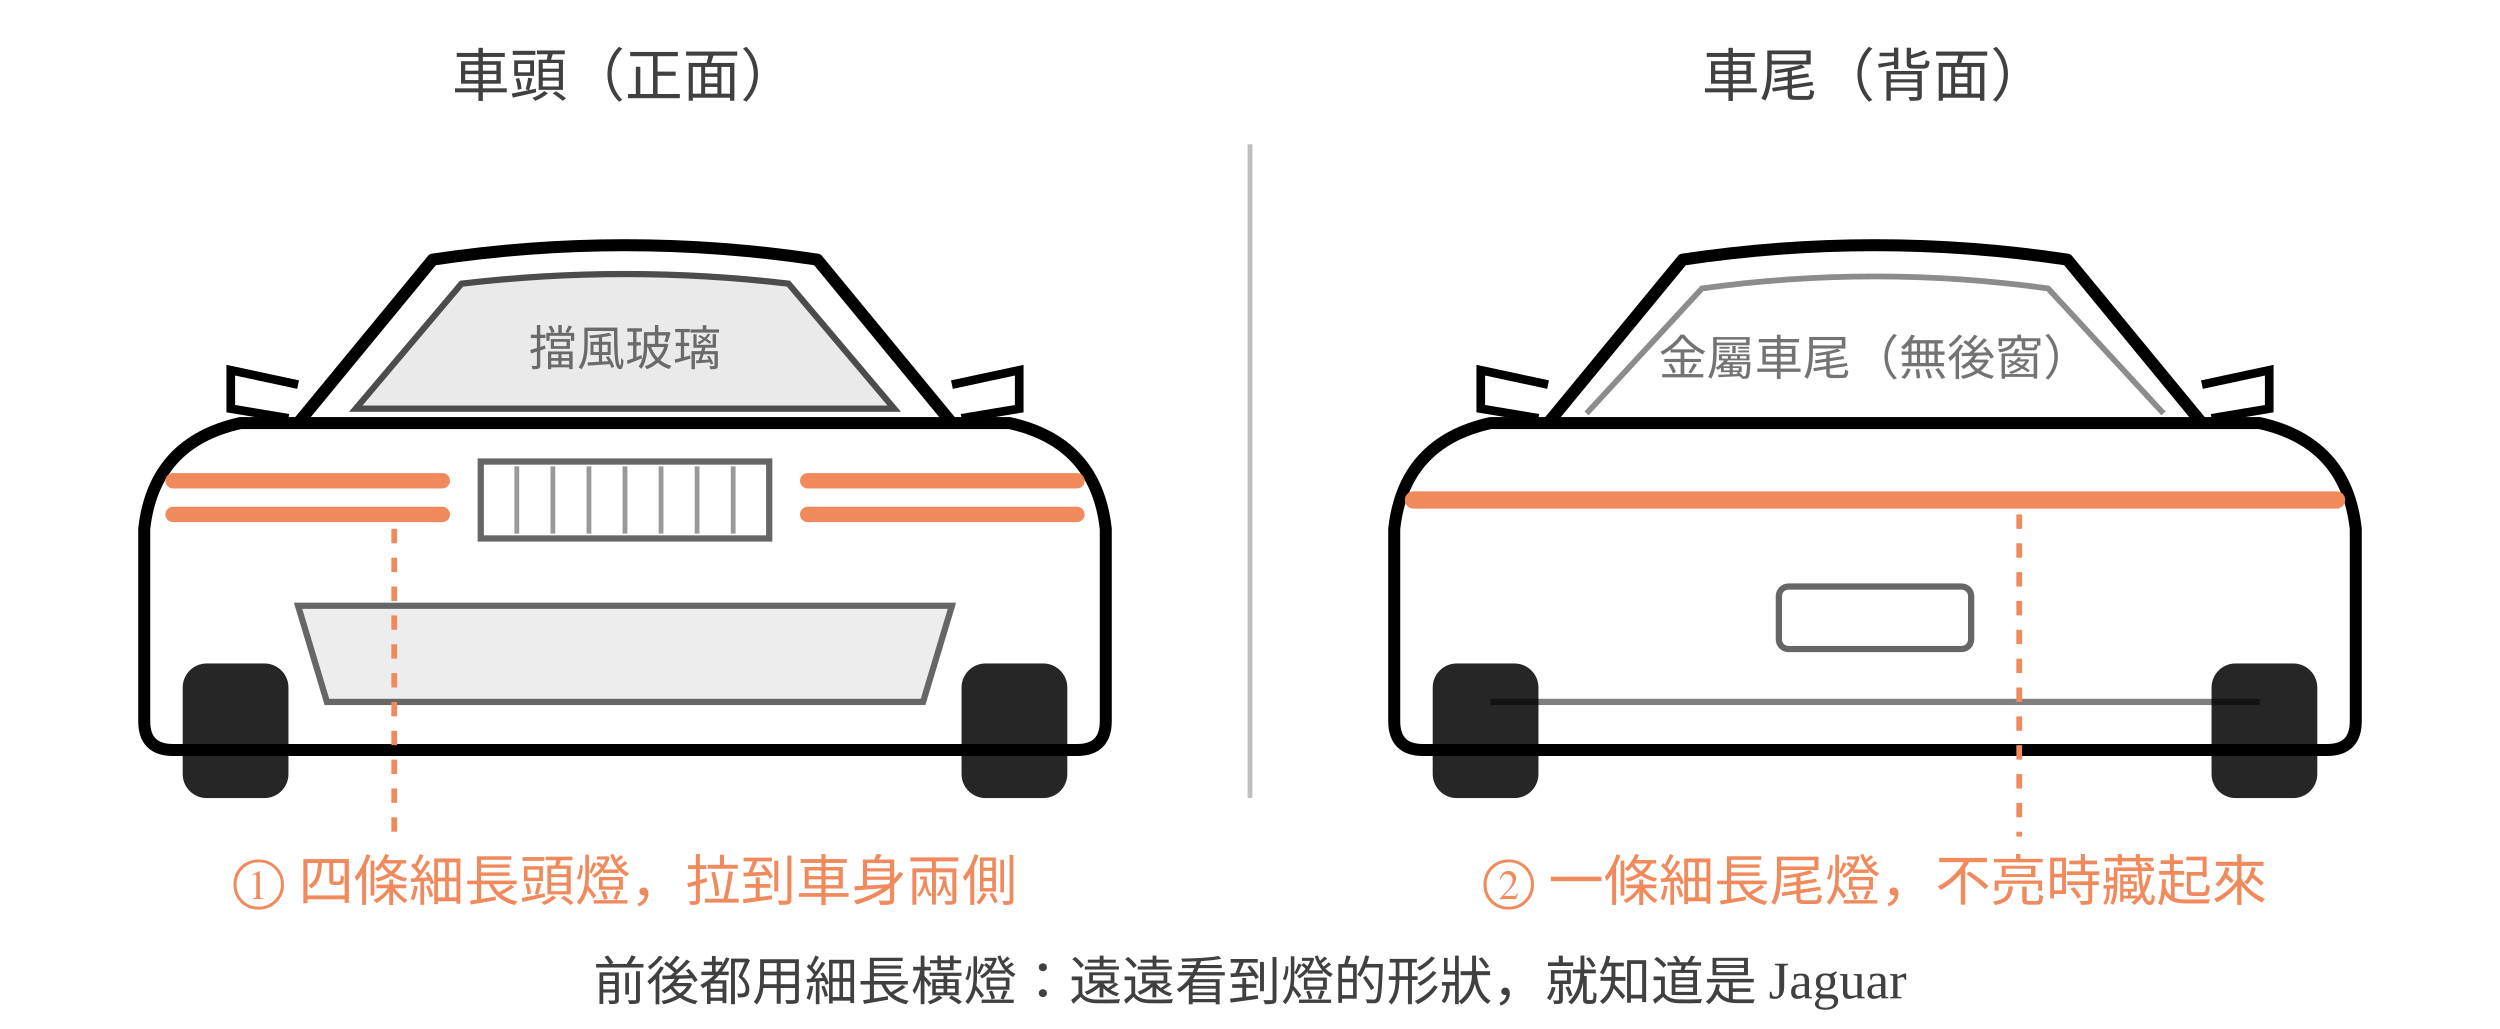
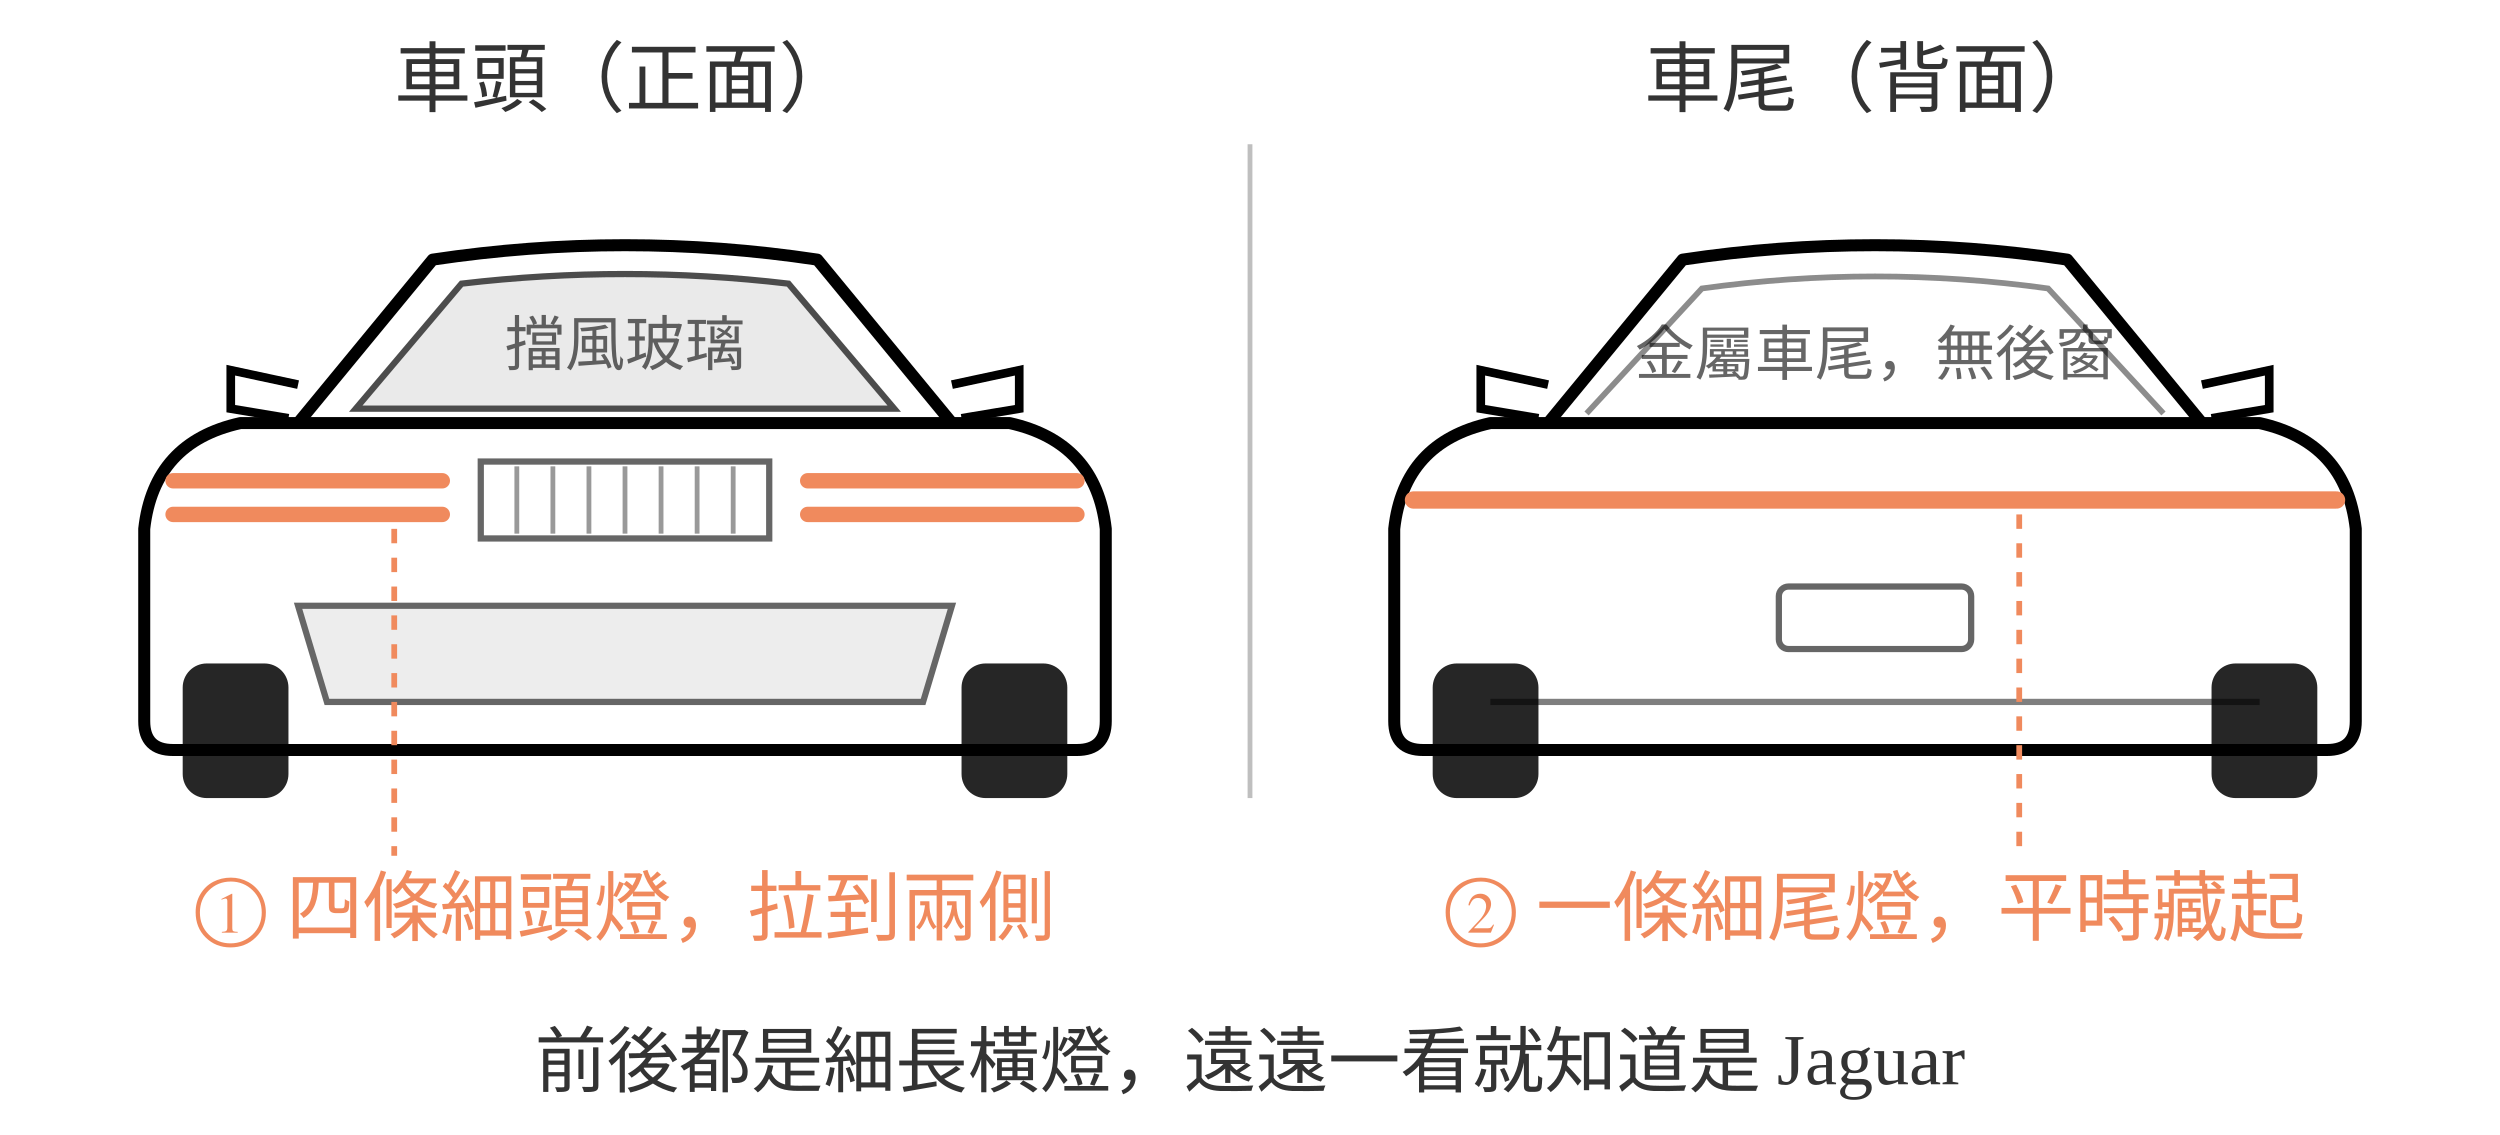
- <svg class="diagram" viewBox="0 0 520 214" width="100%" role="img" aria-label="Lighting signature 燈光識別示意圖：Jaguar Type 01 的正面與背面線稿，車頭四條細長頭燈、車尾一條細長尾燈以強調色標出">
-   <text x="130" y="20" fill="currentColor" font-size="12" text-anchor="middle" opacity=".75">車頭（正面）</text>
-   <text x="390" y="20" fill="currentColor" font-size="12" text-anchor="middle" opacity=".75">車尾（背面）</text>
+ <svg class="diagram" viewBox="0 0 520 236" width="100%" role="img" aria-label="Lighting signature 燈光識別示意圖：Jaguar Type 01 的正面與背面線稿，車頭四條細長頭燈、車尾一條細長尾燈以強調色標出">
+   <text x="130" y="22" fill="currentColor" font-size="16" text-anchor="middle" opacity=".8">車頭（正面）</text>
+   <text x="390" y="22" fill="currentColor" font-size="16" text-anchor="middle" opacity=".8">車尾（背面）</text>
  <line x1="260" y1="30" x2="260" y2="166" stroke="currentColor" stroke-opacity=".25" stroke-width="1" />
  <rect x="38" y="138" width="22" height="28" rx="5" fill="currentColor" fill-opacity=".85" />
  <rect x="200" y="138" width="22" height="28" rx="5" fill="currentColor" fill-opacity=".85" />
  <path d="M30,150 L30,110 Q32,92 50,88 L210,88 Q228,92 230,110 L230,150 Q230,156 224,156 L36,156 Q30,156 30,150 Z" fill="none" stroke="currentColor" stroke-width="2.5" stroke-linejoin="round" />
  <path d="M62,88 L90,54 Q130,48 170,54 L198,88" fill="none" stroke="currentColor" stroke-width="2.5" stroke-linejoin="round" />
  <path d="M62,80 L48,77 L48,85 L60,87" fill="none" stroke="currentColor" stroke-width="1.8" />
  <path d="M198,80 L212,77 L212,85 L200,87" fill="none" stroke="currentColor" stroke-width="1.8" />
  <path d="M74,85 L96,59 Q130,55 164,59 L186,85 Z" fill="currentColor" fill-opacity=".12" stroke="currentColor" stroke-width="1.3" opacity=".7" />
-   <text x="130" y="76" fill="currentColor" font-size="10" text-anchor="middle" opacity=".55">擋風玻璃</text>
+   <text x="130" y="76" fill="currentColor" font-size="12.5" text-anchor="middle" opacity=".6">擋風玻璃</text>
  <rect x="100" y="96" width="60" height="16" fill="none" stroke="currentColor" stroke-width="1.3" opacity=".6" />
  <line x1="107.5" y1="97" x2="107.5" y2="111" stroke="currentColor" stroke-width="1" opacity=".4" />
  <line x1="115.0" y1="97" x2="115.0" y2="111" stroke="currentColor" stroke-width="1" opacity=".4" />
  <line x1="122.5" y1="97" x2="122.5" y2="111" stroke="currentColor" stroke-width="1" opacity=".4" />
  <line x1="130.0" y1="97" x2="130.0" y2="111" stroke="currentColor" stroke-width="1" opacity=".4" />
  <line x1="137.5" y1="97" x2="137.5" y2="111" stroke="currentColor" stroke-width="1" opacity=".4" />
  <line x1="145.0" y1="97" x2="145.0" y2="111" stroke="currentColor" stroke-width="1" opacity=".4" />
  <line x1="152.5" y1="97" x2="152.5" y2="111" stroke="currentColor" stroke-width="1" opacity=".4" />
  <path d="M62,126 L198,126 L192,146 L68,146 Z" fill="currentColor" fill-opacity=".12" stroke="currentColor" stroke-width="1.3" opacity=".6" />
  <line x1="36" y1="100" x2="92" y2="100" stroke="#f08a5d" stroke-width="3.2" stroke-linecap="round" />
  <line x1="168" y1="100" x2="224" y2="100" stroke="#f08a5d" stroke-width="3.2" stroke-linecap="round" />
  <line x1="36" y1="107" x2="92" y2="107" stroke="#f08a5d" stroke-width="3.2" stroke-linecap="round" />
  <line x1="168" y1="107" x2="224" y2="107" stroke="#f08a5d" stroke-width="3.2" stroke-linecap="round" />
  <rect x="298" y="138" width="22" height="28" rx="5" fill="currentColor" fill-opacity=".85" />
  <rect x="460" y="138" width="22" height="28" rx="5" fill="currentColor" fill-opacity=".85" />
  <path d="M290,150 L290,110 Q292,92 310,88 L470,88 Q488,92 490,110 L490,150 Q490,156 484,156 L296,156 Q290,156 290,150 Z" fill="none" stroke="currentColor" stroke-width="2.5" stroke-linejoin="round" />
  <path d="M322,88 L350,54 Q390,48 430,54 L458,88" fill="none" stroke="currentColor" stroke-width="2.5" stroke-linejoin="round" />
  <path d="M322,80 L308,77 L308,85 L320,87" fill="none" stroke="currentColor" stroke-width="1.8" />
  <path d="M458,80 L472,77 L472,85 L460,87" fill="none" stroke="currentColor" stroke-width="1.8" />
  <path d="M330,86 L354,60 Q390,55 426,60 L450,86" fill="none" stroke="currentColor" stroke-width="1.2" opacity=".45" />
-   <text x="390" y="78" fill="currentColor" font-size="10" text-anchor="middle" opacity=".55">金屬車尾（無後窗）</text>
+   <text x="390" y="78" fill="currentColor" font-size="12.5" text-anchor="middle" opacity=".6">金屬車尾，無後窗</text>
  <line x1="294" y1="104" x2="486" y2="104" stroke="#f08a5d" stroke-width="3.6" stroke-linecap="round" />
  <rect x="370" y="122" width="40" height="13" rx="2" fill="none" stroke="currentColor" stroke-width="1.3" opacity=".6" />
  <line x1="310" y1="146" x2="470" y2="146" stroke="currentColor" stroke-width="1.3" opacity=".5" />
-   <line x1="82" y1="110" x2="82" y2="174" stroke="#f08a5d" stroke-width="1.2" stroke-dasharray="3 3" />
-   <text x="130" y="187" fill="#f08a5d" font-size="11.5" text-anchor="middle">① 四條細長頭燈，拉到車身兩側</text>
-   <line x1="420" y1="107" x2="420" y2="174" stroke="#f08a5d" stroke-width="1.2" stroke-dasharray="3 3" />
-   <text x="390" y="187" fill="#f08a5d" font-size="11.5" text-anchor="middle">② 一條細長尾燈，不亮時藏起來</text>
-   <text x="260" y="208" fill="currentColor" font-size="11" text-anchor="middle" opacity=".75">前後都用細長橫燈：遠遠看到燈的形狀，就知道是 Jaguar</text>
+   <line x1="82" y1="110" x2="82" y2="178" stroke="#f08a5d" stroke-width="1.2" stroke-dasharray="3 3" />
+   <text x="130" y="194" fill="#f08a5d" font-size="16" text-anchor="middle">① 四條細頭燈，拉到兩側</text>
+   <line x1="420" y1="107" x2="420" y2="178" stroke="#f08a5d" stroke-width="1.2" stroke-dasharray="3 3" />
+   <text x="390" y="194" fill="#f08a5d" font-size="16" text-anchor="middle">② 一條細尾燈，平時藏起</text>
+   <text x="260" y="226" fill="currentColor" font-size="15" text-anchor="middle" opacity=".8">前後都是細長橫燈，遠遠一看就知道是 Jaguar</text>
</svg>
